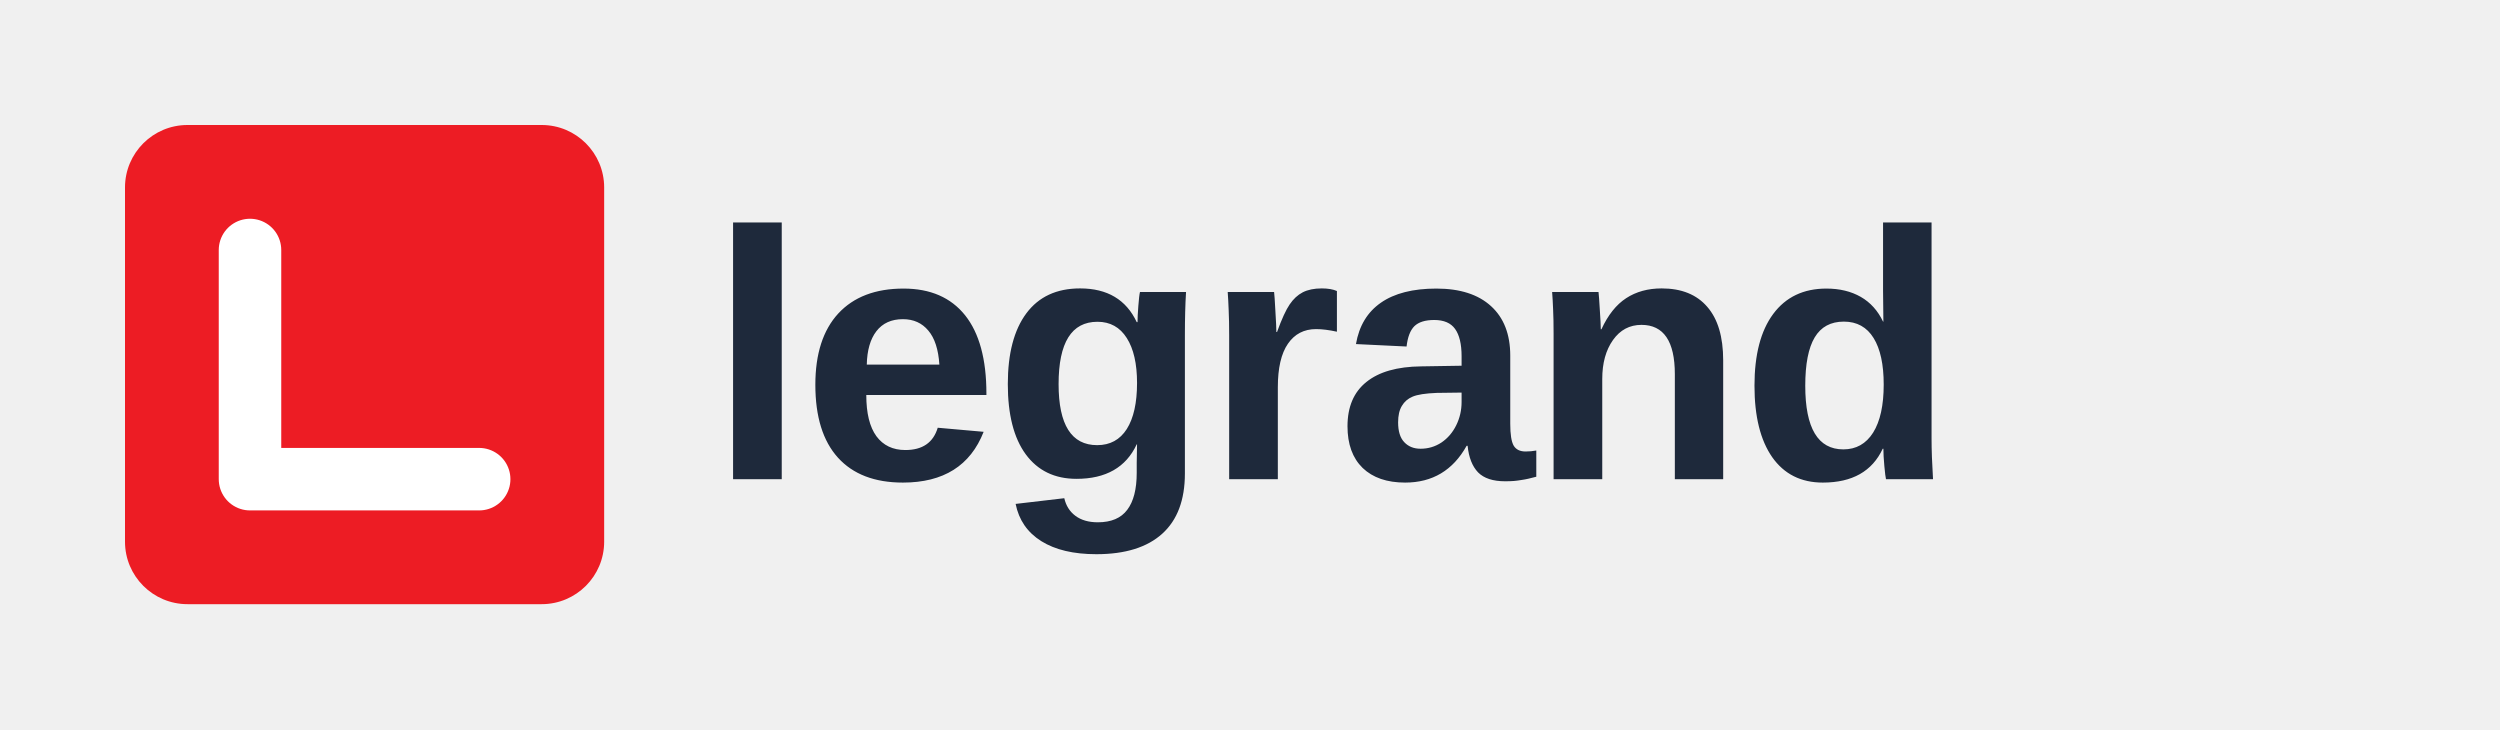
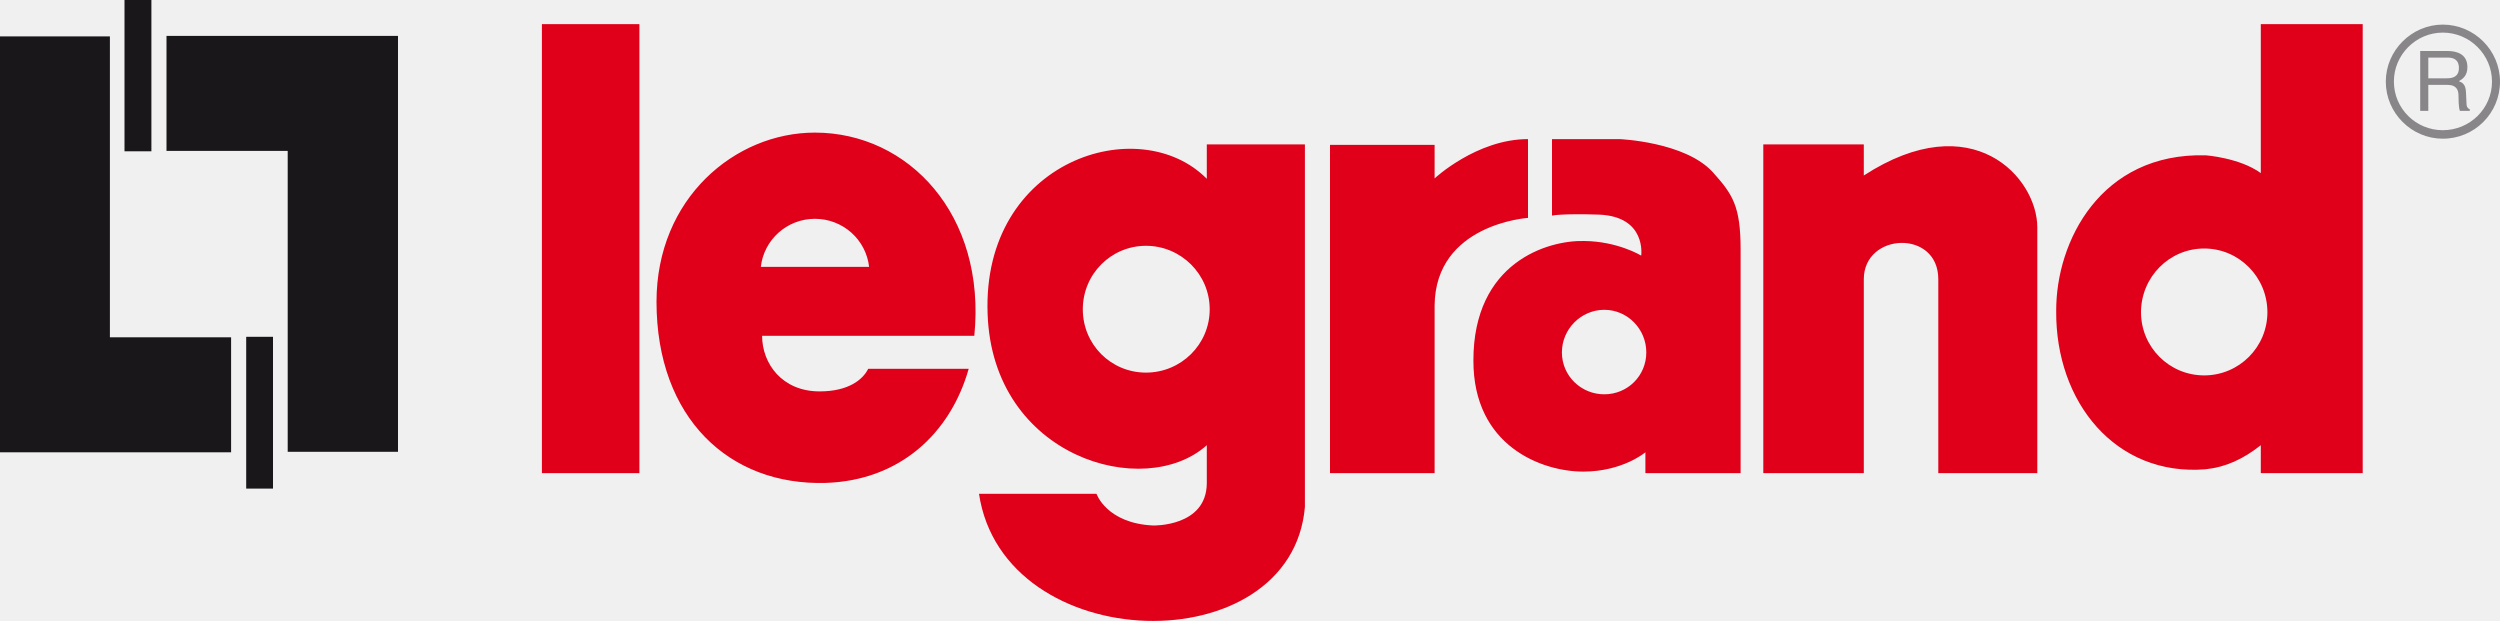
- <svg xmlns="http://www.w3.org/2000/svg" viewBox="0 0 240 70" width="100%" height="100%">
-   <rect width="100%" height="100%" fill="transparent" />
-   <g transform="translate(12, 10)">
-     <rect x="0" y="2" width="46" height="46" rx="6" fill="#ED1C24" />
-     <path d="M 12 14 L 12 36 L 34 36" stroke="#FFFFFF" stroke-width="6" stroke-linecap="round" stroke-linejoin="round" fill="none" />
-     <text x="56" y="36" font-family="-apple-system, Arial, sans-serif" font-size="34" font-weight="900" fill="#1E293B" letter-spacing="-0.5">legrand</text>
-   </g>
+ <svg xmlns="http://www.w3.org/2000/svg" version="1.0" width="100%" height="100%" viewBox="0 0 250 62.096" preserveAspectRatio="xMidYMid meet">
+   <path d="M 12.45,0 L 12.45,15.13 L 15.14,15.13 L 15.14,0 L 12.45,0 z M 16.65,3.59 L 16.65,15.09 L 28.77,15.09 L 28.77,45.18 L 39.8,45.18 L 39.8,3.59 L 16.65,3.59 z M 0,3.64 L 0,45.23 L 23.11,45.23 L 23.11,33.73 L 10.99,33.73 L 10.99,3.64 L 0,3.64 z M 24.62,33.68 L 24.62,48.86 L 27.3,48.86 L 27.3,33.68 L 24.62,33.68 z" style="fill:#19171a;fill-opacity:1;fill-rule:nonzero;stroke:none" />
+   <path d="M 54.19,2.41 L 54.19,47.31 L 63.94,47.31 L 63.94,2.41 L 54.19,2.41 z M 226.08,2.41 L 226.08,17.31 C 223.98,15.78 220.57,15.53 220.57,15.53 C 210.07,15.26 205.59,24.14 205.62,31.09 C 205.54,40.2 211.55,47.64 220.53,46.93 C 222.62,46.71 224.34,45.89 226.08,44.52 L 226.08,47.31 L 236.27,47.31 L 236.27,2.41 L 226.08,2.41 z M 81.49,13.26 C 73.5,13.26 65.65,19.83 65.65,30.18 C 65.66,41.83 72.95,48.58 82.58,48.29 C 89.93,48.05 95.02,43.4 96.87,36.88 L 86.82,36.88 C 86.31,37.92 84.9,39.14 81.96,39.14 C 78.2,39.14 76.21,36.35 76.21,33.58 L 97.43,33.58 C 98.64,21.49 90.85,13.26 81.49,13.26 z M 152.8,13.91 C 147.67,13.91 143.46,17.84 143.46,17.84 L 143.46,14.49 L 133,14.49 L 133,47.31 L 143.46,47.31 L 143.46,30.56 C 143.53,22.38 152.8,21.79 152.8,21.79 L 152.8,13.91 z M 155.2,13.91 L 155.2,21.56 C 155.2,21.56 156.1,21.34 159.88,21.46 C 164.68,21.64 164.12,25.56 164.12,25.56 C 164.12,25.56 161.78,24.13 158.41,24.1 C 154.73,24.01 147.34,26.26 147.34,36.04 C 147.32,44.65 154.23,47.16 158.32,47.16 C 162.26,47.16 164.54,45.23 164.54,45.23 L 164.54,47.31 L 174.06,47.31 C 174.06,47.31 174.06,29.64 174.06,24.94 C 174.06,20.6 173.26,19.42 171.28,17.22 C 168.51,14.17 161.94,13.91 161.94,13.91 L 155.2,13.91 z M 120.68,14.44 L 120.68,17.88 C 113.94,11.06 98.2,15.99 98.76,31.37 C 99.24,45.77 114.47,50.1 120.68,44.52 L 120.68,48.33 C 120.65,52.7 115.31,52.55 115.31,52.55 C 110.65,52.33 109.65,49.38 109.65,49.38 L 97.9,49.38 C 100.36,65.78 129.14,66.41 130.49,50.7 L 130.49,14.44 L 120.68,14.44 z M 176.33,14.44 L 176.33,47.31 L 186.38,47.31 L 186.38,27.92 C 186.38,23.24 193.83,22.92 193.83,27.92 L 193.83,47.31 L 203.73,47.31 L 203.73,22.74 C 203.73,17.78 197.27,10.49 186.38,17.55 L 186.38,14.44 L 176.33,14.44 z M 81.49,21.88 C 84.3,21.88 86.61,23.98 86.91,26.69 L 76.08,26.69 C 76.39,23.98 78.69,21.88 81.49,21.88 z M 114.6,24.58 C 118.1,24.58 120.97,27.42 120.97,30.93 C 120.97,34.45 118.1,37.26 114.6,37.26 C 111.09,37.26 108.28,34.45 108.28,30.93 C 108.28,27.42 111.09,24.58 114.6,24.58 z M 220.42,24.85 C 223.91,24.85 226.74,27.71 226.74,31.22 C 226.74,34.71 223.91,37.54 220.42,37.54 C 216.92,37.54 214.1,34.71 214.1,31.22 C 214.11,27.71 216.92,24.85 220.42,24.85 z M 160.43,30.98 C 162.76,30.98 164.63,32.91 164.63,35.24 C 164.63,37.58 162.76,39.43 160.43,39.43 C 158.1,39.43 156.19,37.58 156.19,35.24 C 156.19,32.91 158.1,30.98 160.43,30.98 z" style="fill:#e0001a;fill-opacity:1;fill-rule:nonzero;stroke:none" />
+   <path d="M 244.28,2.46 C 241.17,2.46 238.58,5.04 238.58,8.16 C 238.58,11.32 241.17,13.87 244.28,13.87 C 247.45,13.87 250,11.32 250,8.16 C 250,5.04 247.43,2.46 244.28,2.46 z M 244.28,3.26 C 247,3.26 249.2,5.49 249.2,8.16 C 249.2,10.86 246.98,13.02 244.28,13.02 C 241.59,13.02 239.39,10.86 239.39,8.16 C 239.38,5.49 241.58,3.26 244.28,3.26 z M 242.02,5.1 L 242.02,11.09 L 242.83,11.09 L 242.83,8.49 L 244.76,8.49 C 245.71,8.49 245.85,9.08 245.85,9.58 C 245.85,9.81 245.85,10.73 245.99,11.09 L 246.98,11.09 L 246.98,10.94 C 246.72,10.79 246.66,10.68 246.65,10.34 L 246.6,9.25 C 246.57,8.42 246.23,8.25 245.89,8.12 C 246.27,7.89 246.74,7.59 246.74,6.7 C 246.74,5.43 245.71,5.1 244.76,5.1 L 242.02,5.1 z M 242.83,5.76 L 244.81,5.76 C 245.23,5.76 245.89,5.88 245.89,6.79 C 245.89,7.68 245.28,7.83 244.67,7.83 L 242.83,7.83 L 242.83,5.76 z" style="fill:#888689;fill-opacity:1;fill-rule:nonzero;stroke:none" />
</svg>
